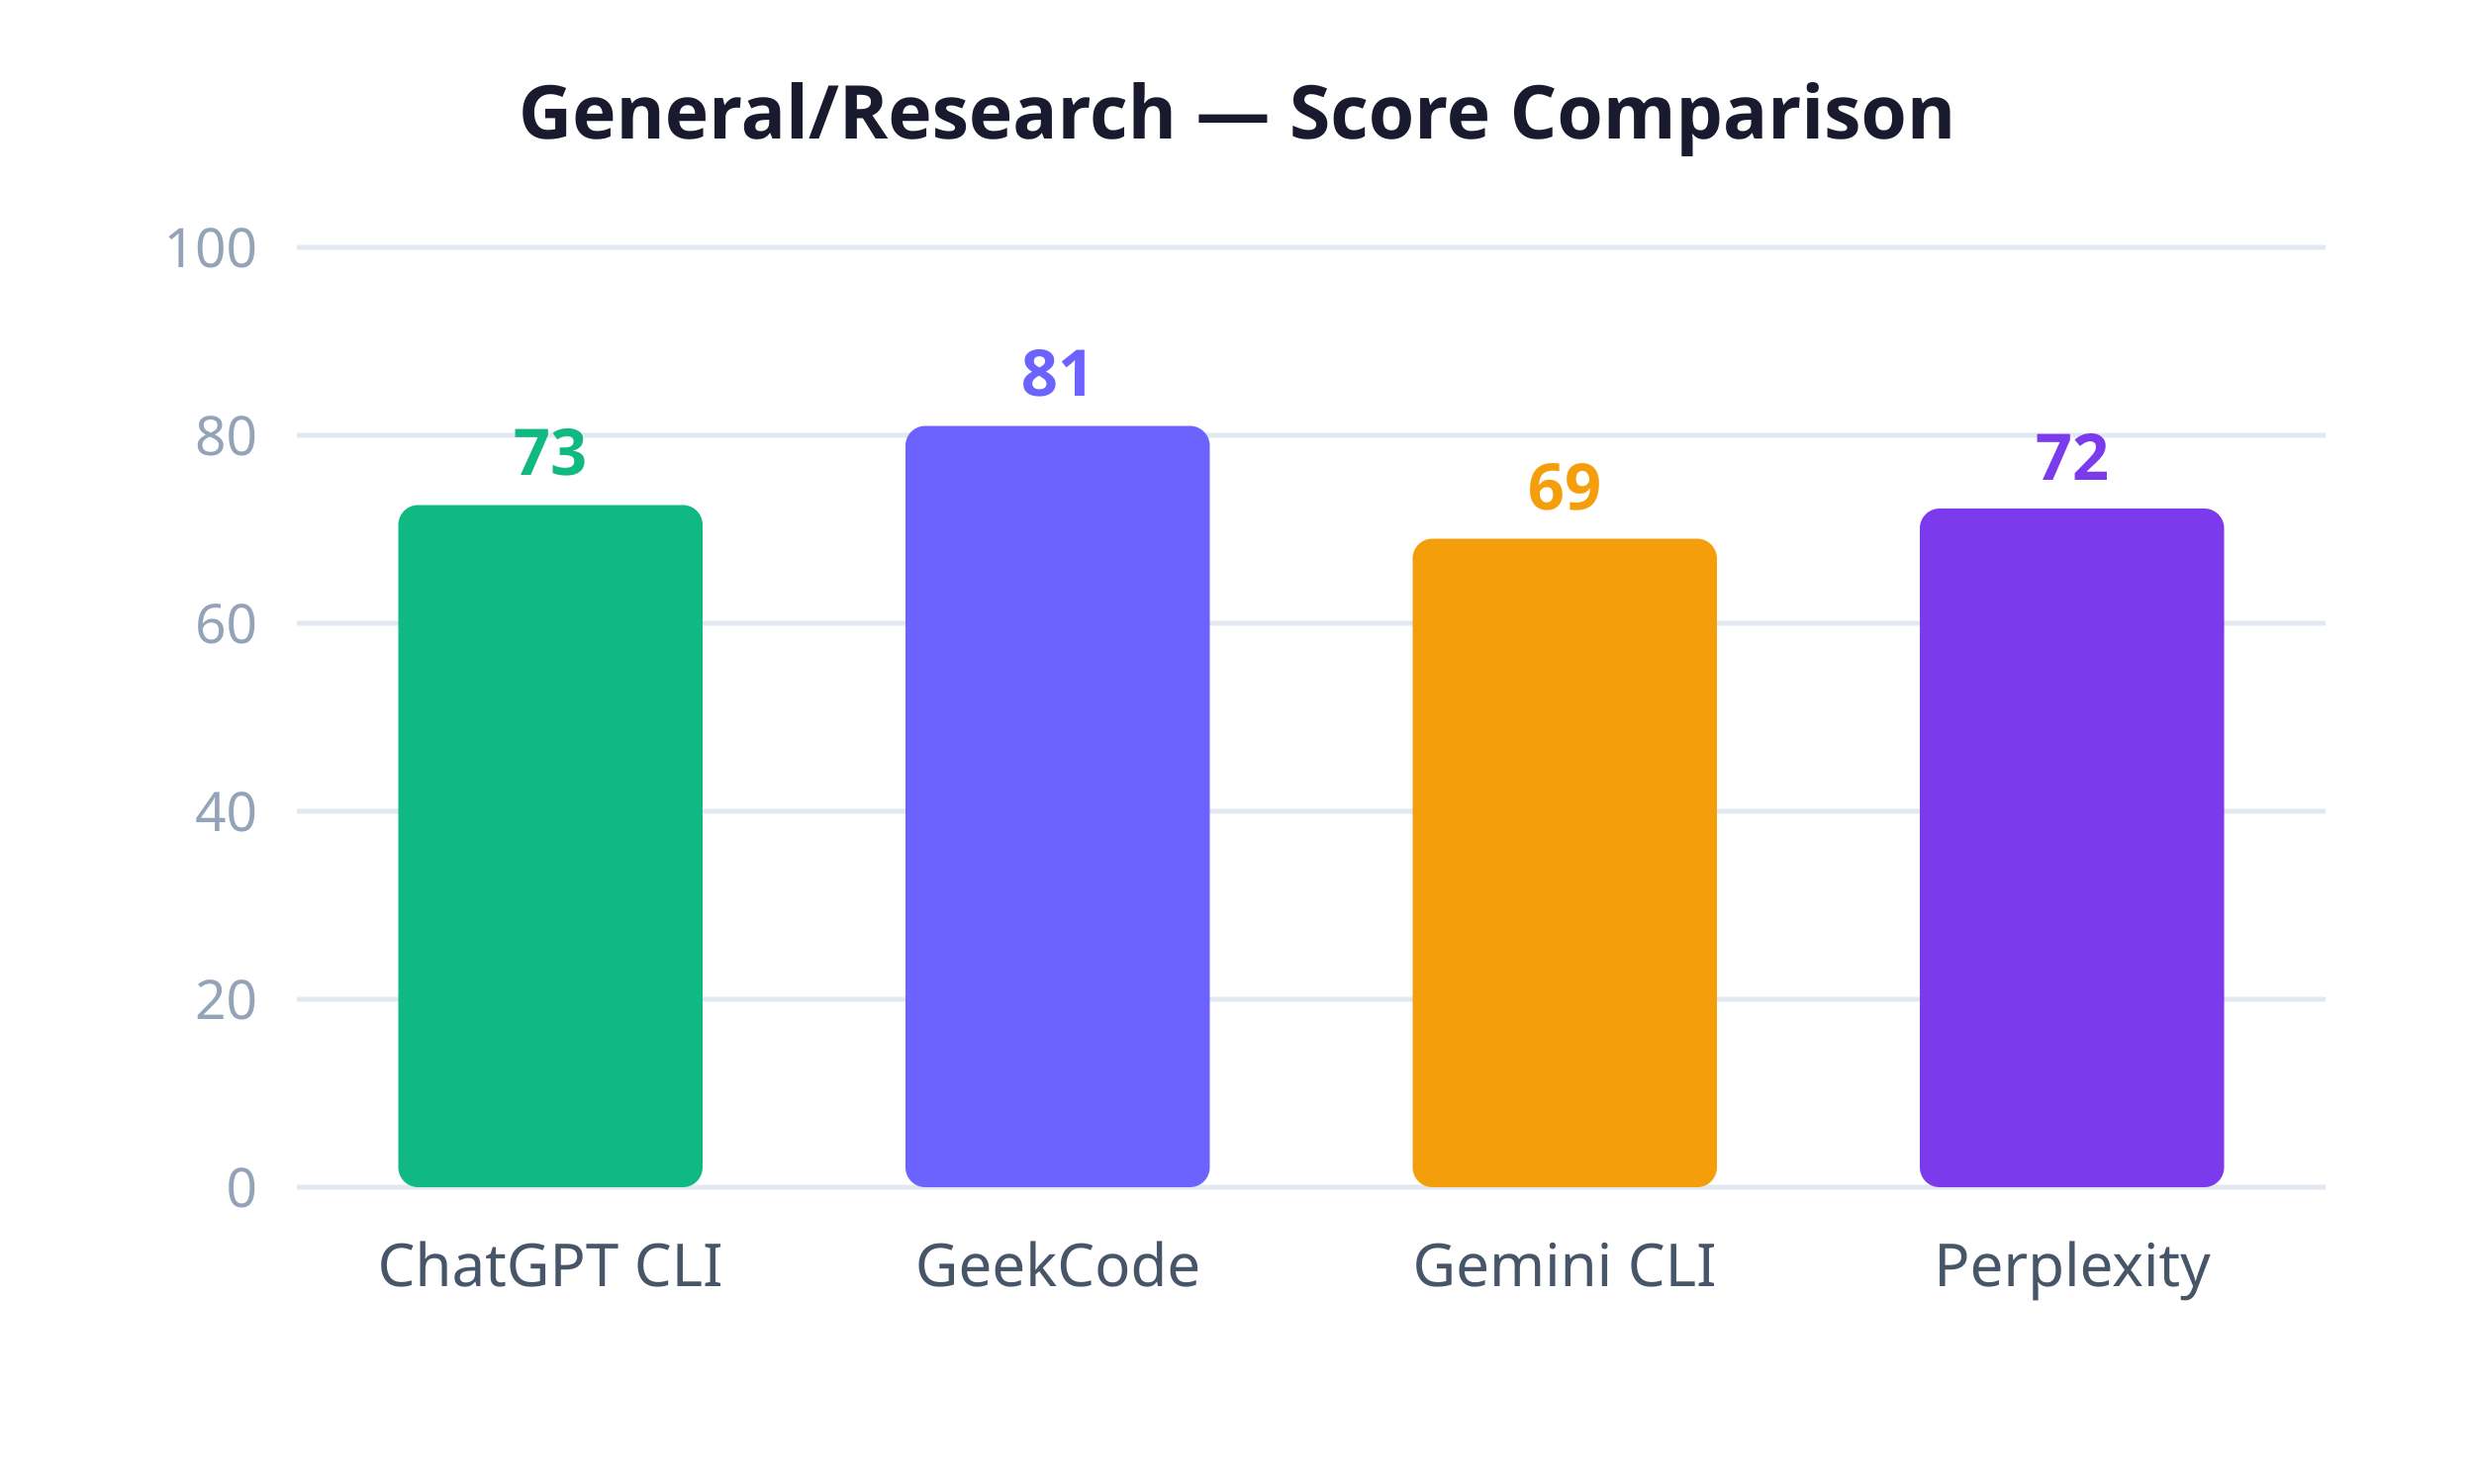
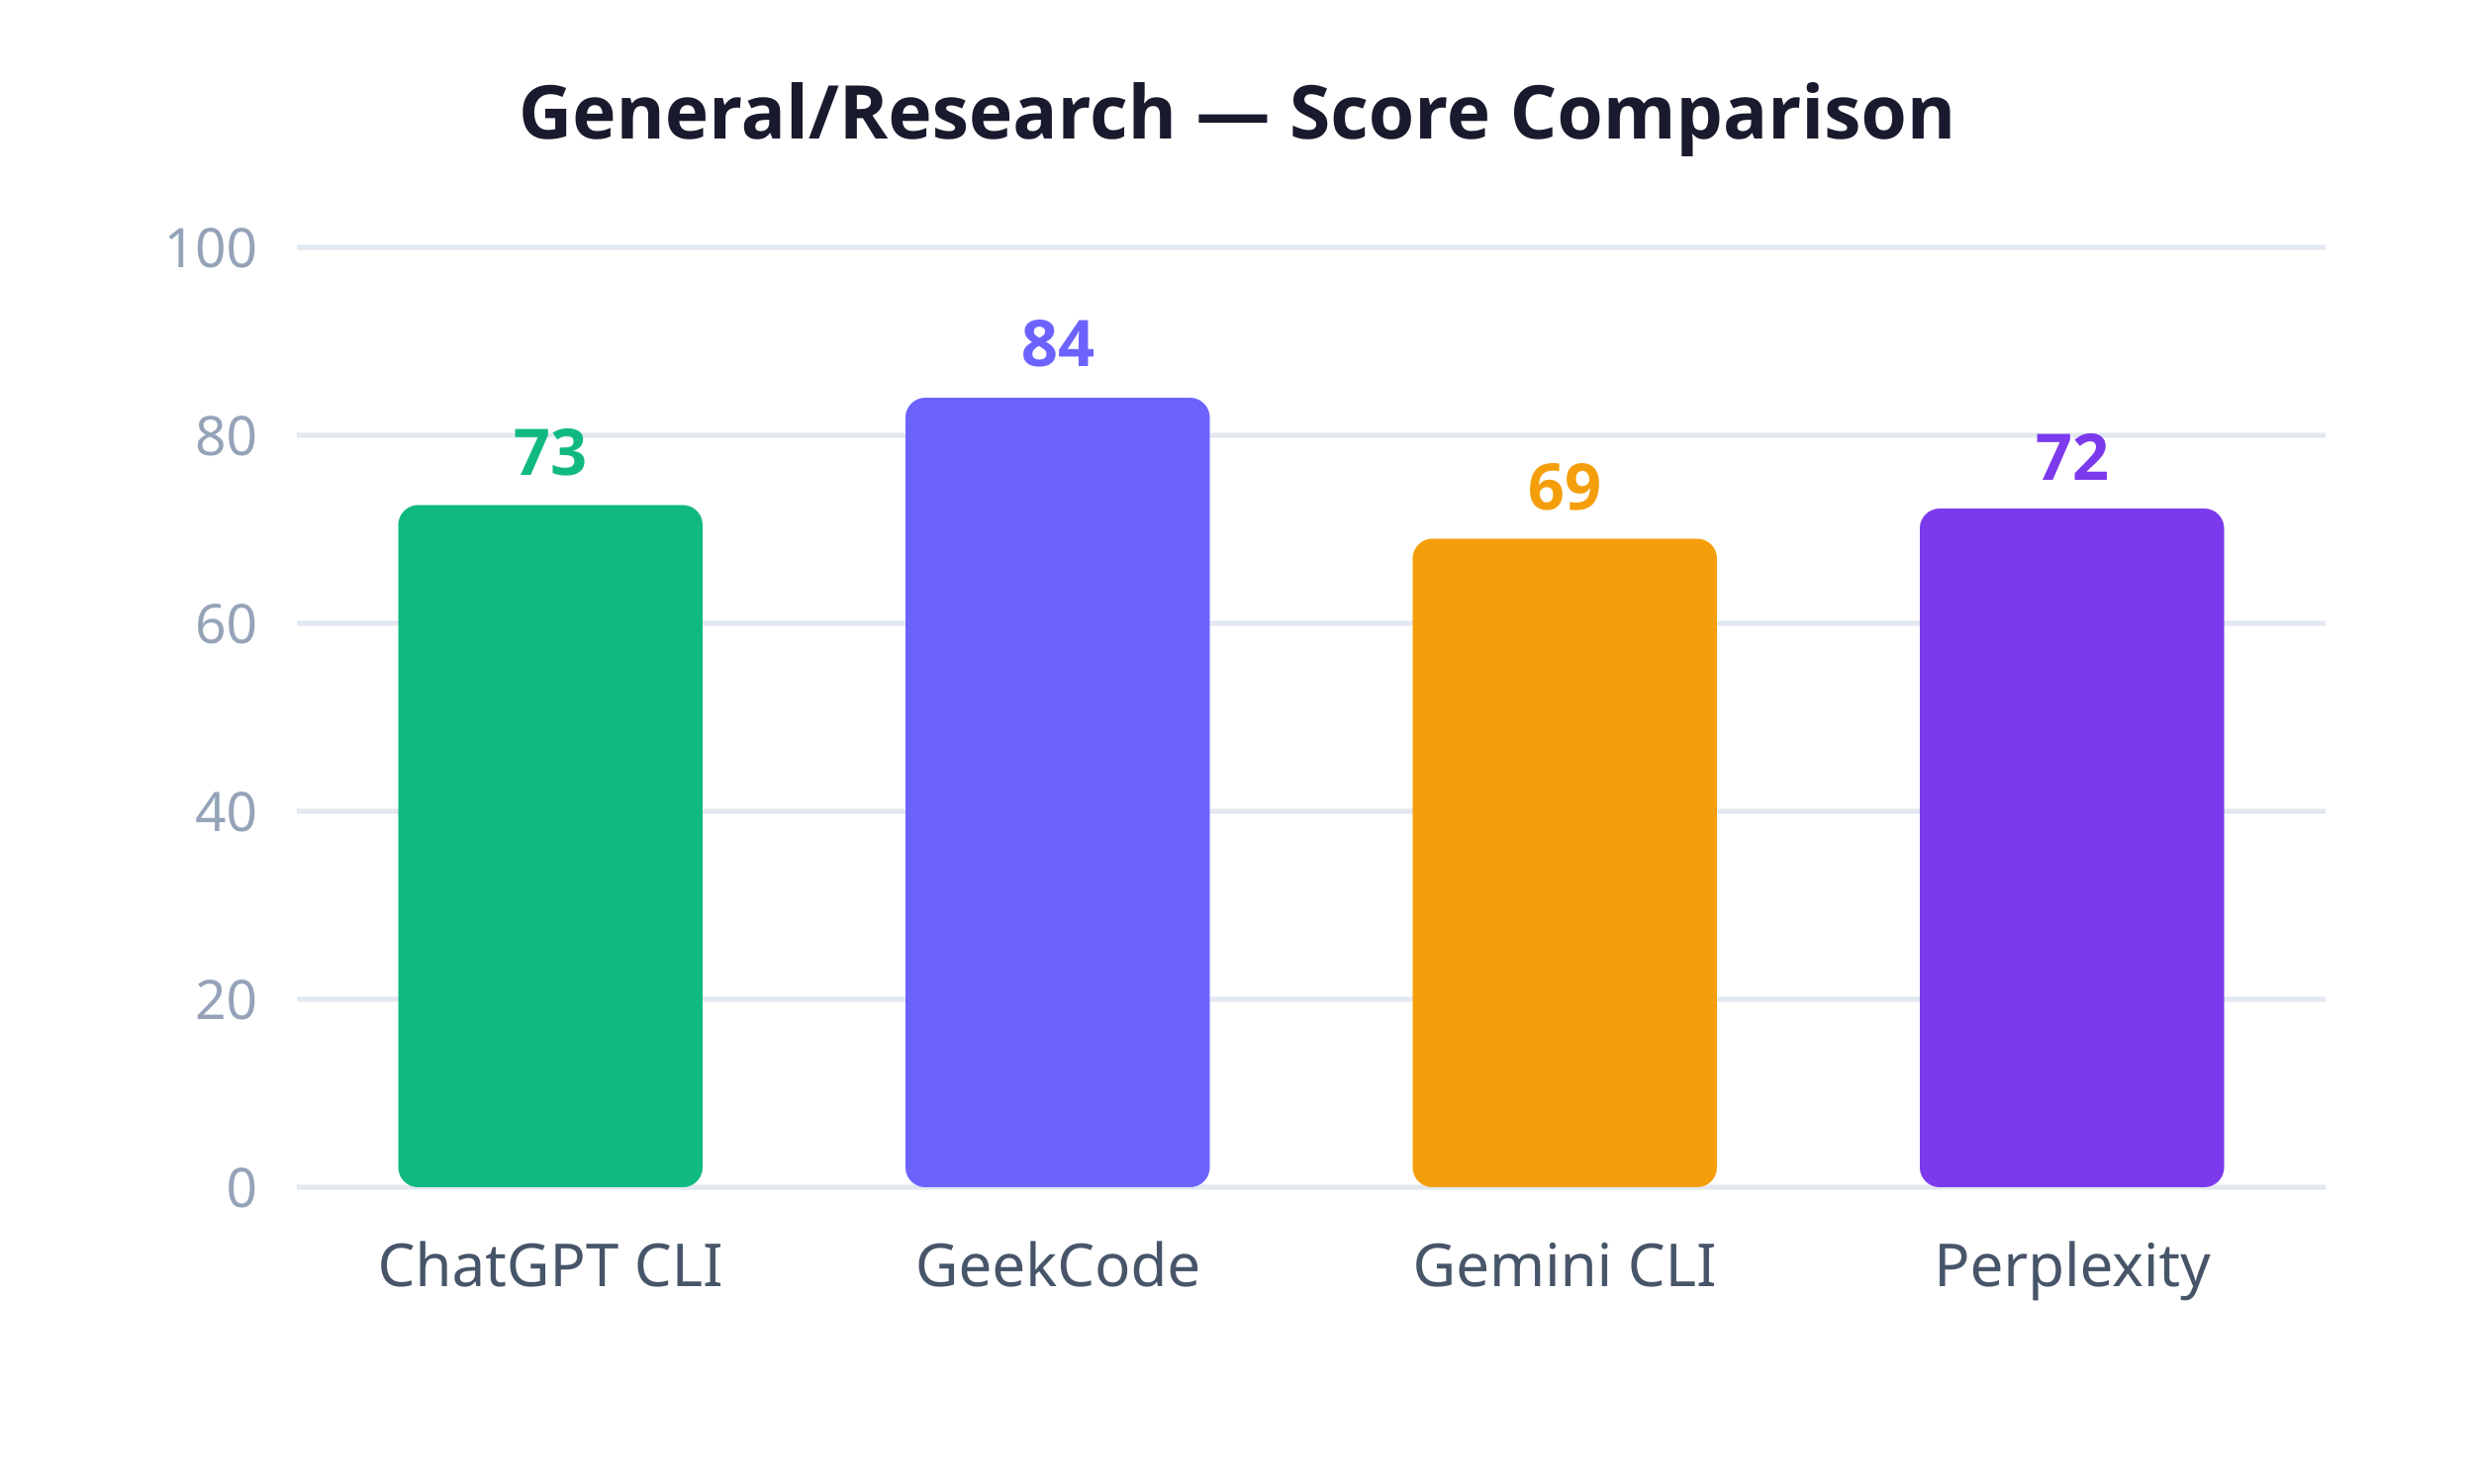
<svg xmlns="http://www.w3.org/2000/svg" viewBox="0 0 500 300" width="500" height="300" style="font-family:system-ui,sans-serif;background:#fff">
  <text x="250.0" y="28" text-anchor="middle" font-size="15" font-weight="bold" fill="#1a1a2e">General/Research — Score Comparison</text>
  <line x1="60" y1="240" x2="470" y2="240" stroke="#e2e8f0" stroke-width="1" />
  <text x="52" y="244" text-anchor="end" font-size="11" fill="#94a3b8">0</text>
  <line x1="60" y1="202" x2="470" y2="202" stroke="#e2e8f0" stroke-width="1" />
  <text x="52" y="206" text-anchor="end" font-size="11" fill="#94a3b8">20</text>
  <line x1="60" y1="164" x2="470" y2="164" stroke="#e2e8f0" stroke-width="1" />
  <text x="52" y="168" text-anchor="end" font-size="11" fill="#94a3b8">40</text>
  <line x1="60" y1="126" x2="470" y2="126" stroke="#e2e8f0" stroke-width="1" />
  <text x="52" y="130" text-anchor="end" font-size="11" fill="#94a3b8">60</text>
  <line x1="60" y1="88" x2="470" y2="88" stroke="#e2e8f0" stroke-width="1" />
  <text x="52" y="92" text-anchor="end" font-size="11" fill="#94a3b8">80</text>
  <line x1="60" y1="50" x2="470" y2="50" stroke="#e2e8f0" stroke-width="1" />
  <text x="52" y="54" text-anchor="end" font-size="11" fill="#94a3b8">100</text>
  <rect x="80.5" y="102.1" width="61.5" height="137.9" rx="4" fill="#10B981" />
  <text x="111.2" y="96" text-anchor="middle" font-size="13" font-weight="bold" fill="#10B981">73</text>
  <text x="111.2" y="260" text-anchor="middle" font-size="12" fill="#475569">ChatGPT CLI</text>
-   <rect x="183.0" y="86.1" width="61.5" height="153.9" rx="4" fill="#6C63FF" />
-   <text x="213.8" y="80" text-anchor="middle" font-size="13" font-weight="bold" fill="#6C63FF">81</text>
+   <rect x="183.0" y="80.4" width="61.5" height="159.6" rx="4" fill="#6C63FF" />
+   <text x="213.8" y="74" text-anchor="middle" font-size="13" font-weight="bold" fill="#6C63FF">84</text>
  <text x="213.8" y="260" text-anchor="middle" font-size="12" fill="#475569">GeekCode</text>
  <rect x="285.5" y="108.9" width="61.5" height="131.1" rx="4" fill="#F59E0B" />
  <text x="316.2" y="103" text-anchor="middle" font-size="13" font-weight="bold" fill="#F59E0B">69</text>
  <text x="316.2" y="260" text-anchor="middle" font-size="12" fill="#475569">Gemini CLI</text>
  <rect x="388.0" y="102.8" width="61.5" height="137.2" rx="4" fill="#7C3AED" />
  <text x="418.8" y="97" text-anchor="middle" font-size="13" font-weight="bold" fill="#7C3AED">72</text>
  <text x="418.8" y="260" text-anchor="middle" font-size="12" fill="#475569">Perplexity</text>
</svg>
